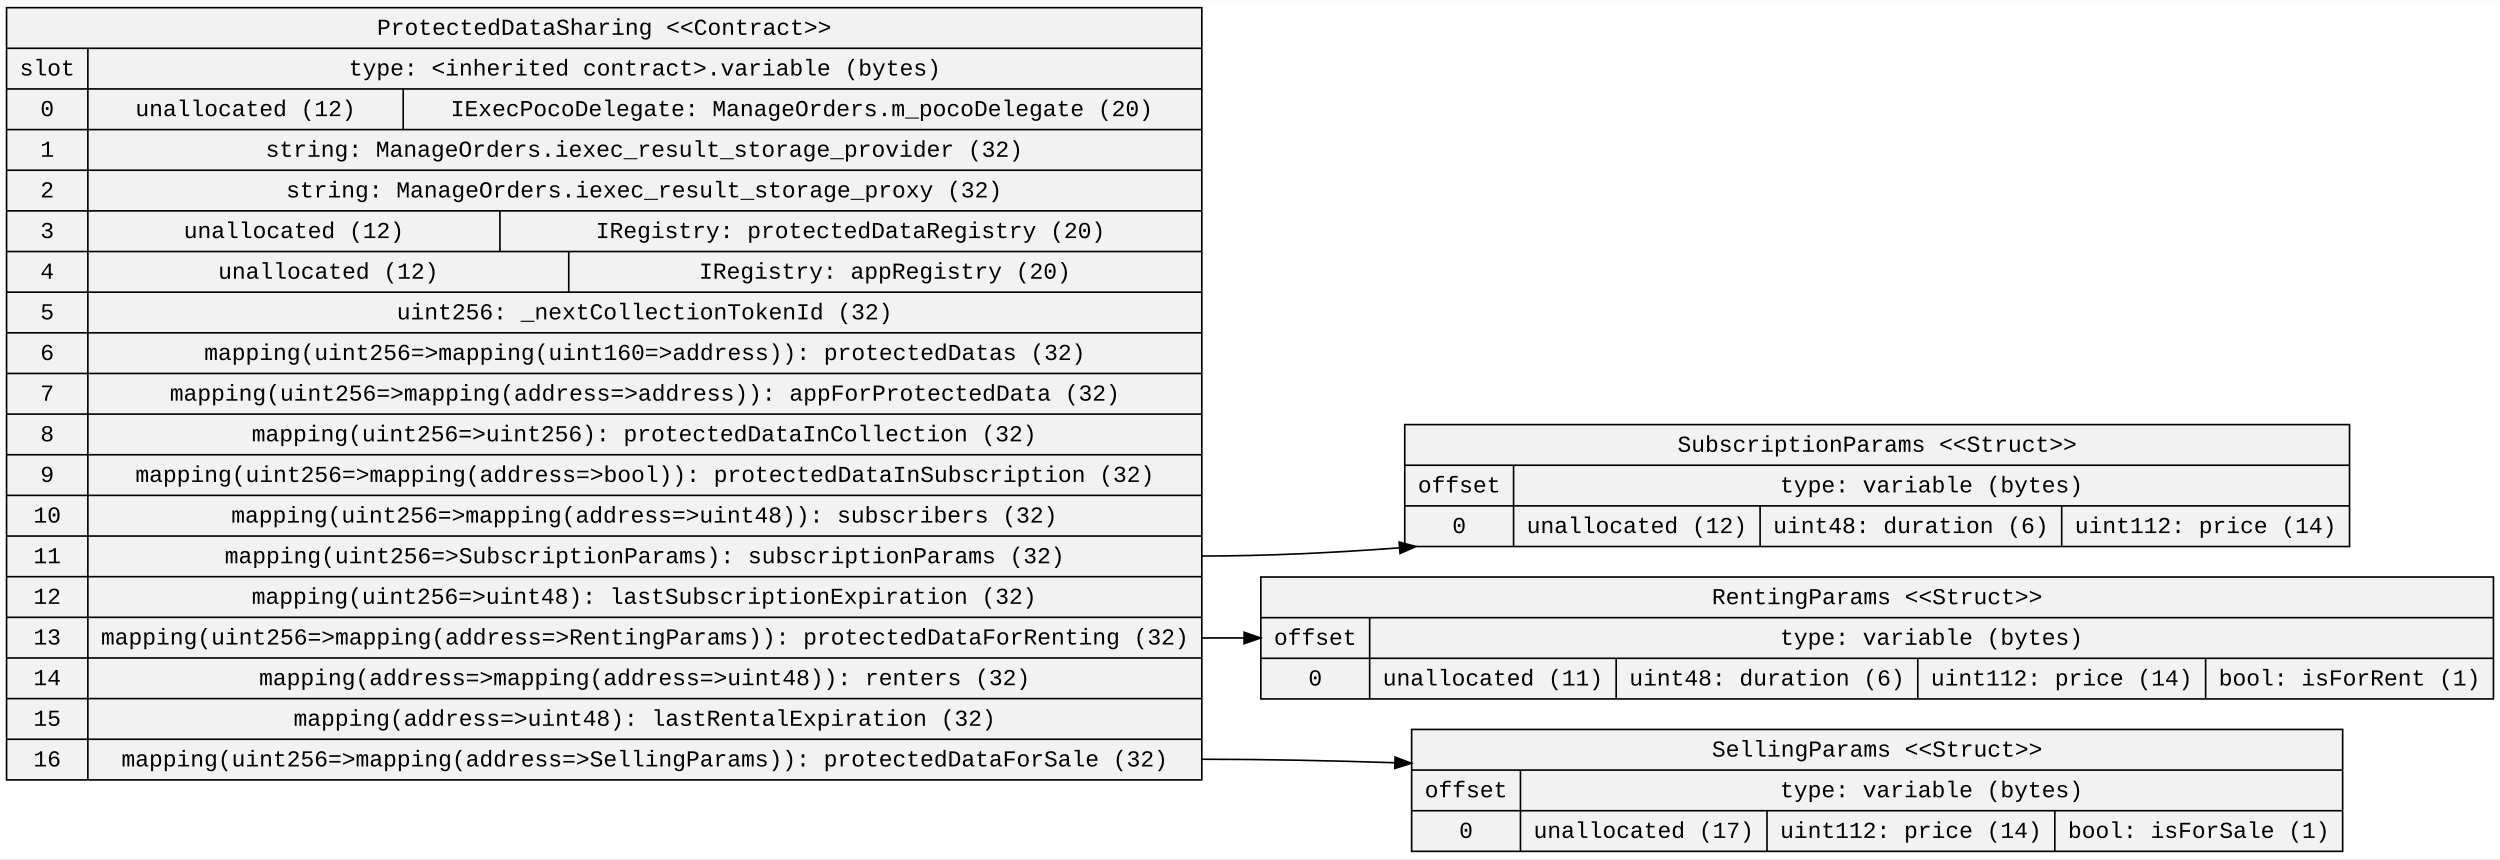
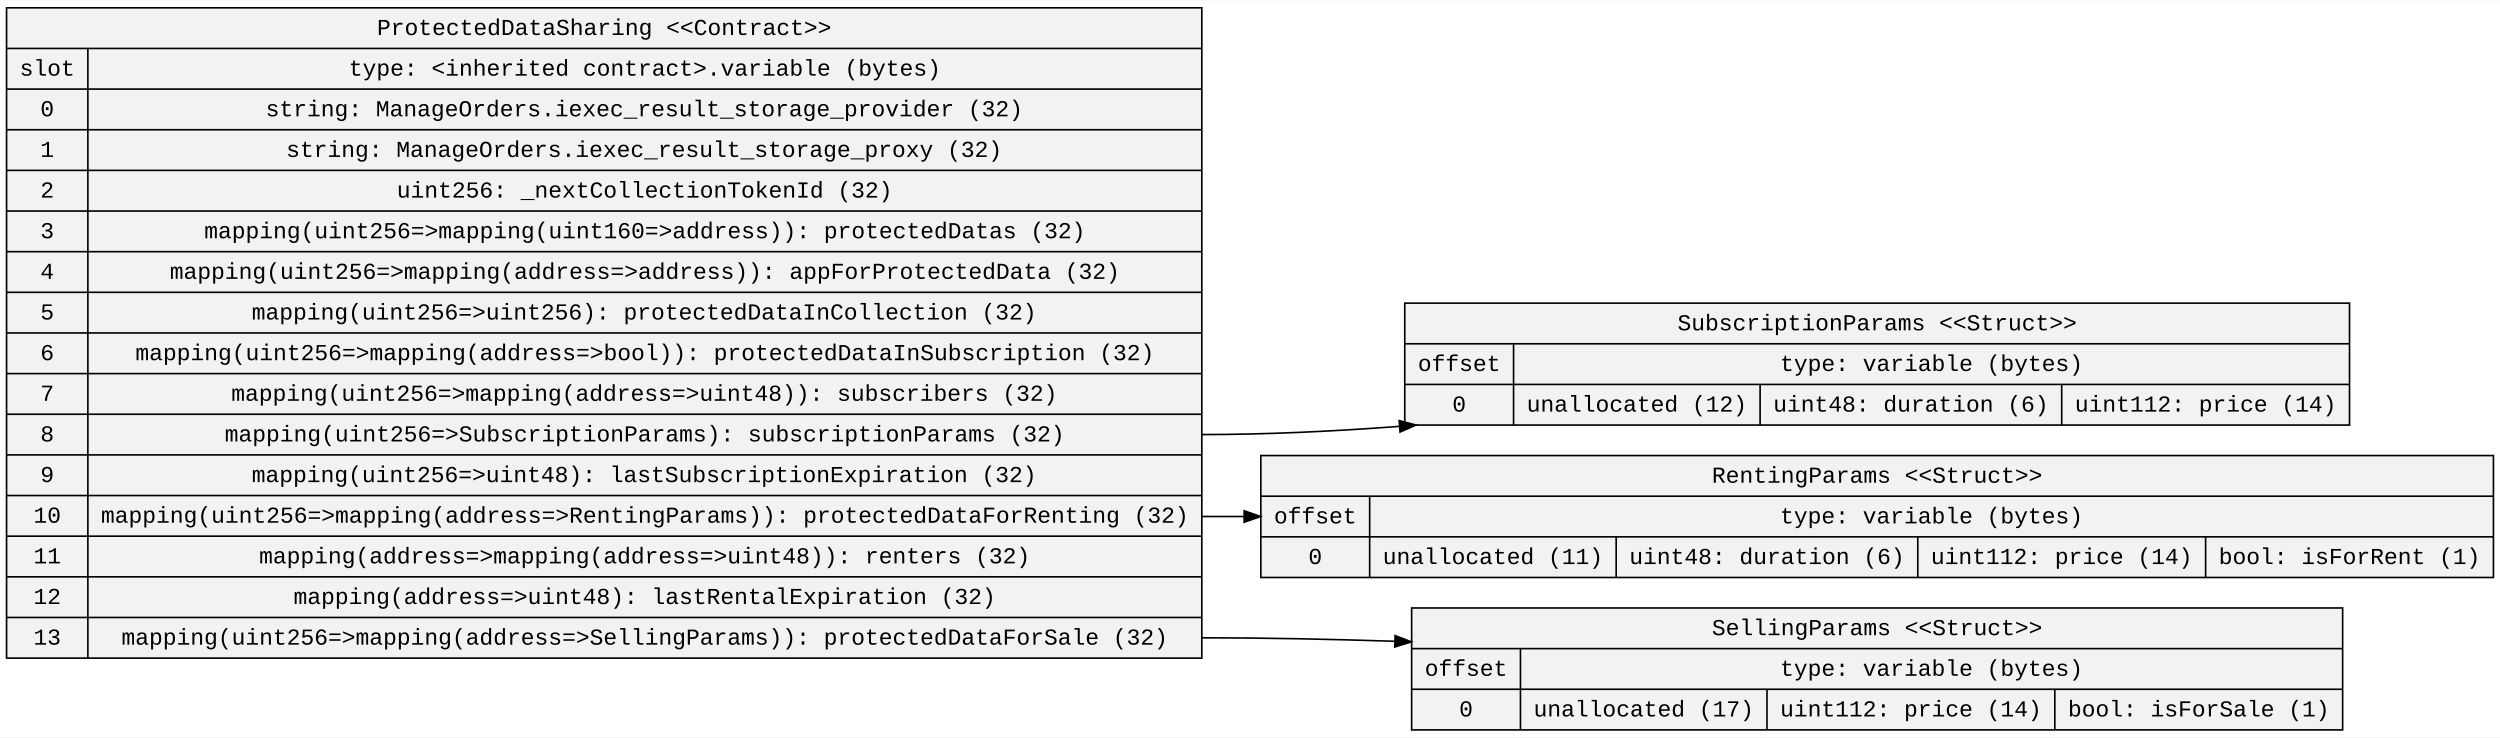
- <svg xmlns="http://www.w3.org/2000/svg" width="1525pt" height="524pt" viewBox="0.00 0.00 1525.42 523.80">
-   <g id="graph0" class="graph" transform="scale(1 1) rotate(0) translate(4 519.8)">
-     <polygon fill="white" stroke="transparent" points="-4,4 -4,-519.8 1521.42,-519.8 1521.42,4 -4,4" />
+ <svg xmlns="http://www.w3.org/2000/svg" width="1525pt" height="450pt" viewBox="0.00 0.00 1525.42 449.60">
+   <g id="graph0" class="graph" transform="scale(1 1) rotate(0) translate(4 445.6)">
+     <polygon fill="white" stroke="transparent" points="-4,4 -4,-445.6 1521.42,-445.6 1521.42,4 -4,4" />
    <g id="node1" class="node">
-       <polygon fill="#f2f2f2" stroke="black" points="0,-44.1 0,-515.3 729.31,-515.3 729.31,-44.1 0,-44.1" />
-       <text text-anchor="middle" x="364.66" y="-498.7" font-family="Courier New" font-size="14.00">ProtectedDataSharing &lt;&lt;Contract&gt;&gt;</text>
-       <polyline fill="none" stroke="black" points="0,-490.5 729.31,-490.5 " />
-       <text text-anchor="middle" x="24.8" y="-473.9" font-family="Courier New" font-size="14.00">slot</text>
-       <polyline fill="none" stroke="black" points="0,-465.7 49.61,-465.7 " />
-       <text text-anchor="middle" x="24.8" y="-449.1" font-family="Courier New" font-size="14.00">0</text>
-       <polyline fill="none" stroke="black" points="0,-440.9 49.61,-440.9 " />
-       <text text-anchor="middle" x="24.8" y="-424.3" font-family="Courier New" font-size="14.00">1</text>
-       <polyline fill="none" stroke="black" points="0,-416.1 49.61,-416.1 " />
-       <text text-anchor="middle" x="24.8" y="-399.5" font-family="Courier New" font-size="14.00">2</text>
-       <polyline fill="none" stroke="black" points="0,-391.3 49.61,-391.3 " />
-       <text text-anchor="middle" x="24.8" y="-374.7" font-family="Courier New" font-size="14.00">3</text>
-       <polyline fill="none" stroke="black" points="0,-366.5 49.61,-366.5 " />
-       <text text-anchor="middle" x="24.8" y="-349.9" font-family="Courier New" font-size="14.00">4</text>
-       <polyline fill="none" stroke="black" points="0,-341.7 49.61,-341.7 " />
-       <text text-anchor="middle" x="24.8" y="-325.1" font-family="Courier New" font-size="14.00">5</text>
-       <polyline fill="none" stroke="black" points="0,-316.9 49.61,-316.9 " />
-       <text text-anchor="middle" x="24.8" y="-300.3" font-family="Courier New" font-size="14.00">6</text>
-       <polyline fill="none" stroke="black" points="0,-292.1 49.61,-292.1 " />
-       <text text-anchor="middle" x="24.8" y="-275.5" font-family="Courier New" font-size="14.00">7</text>
-       <polyline fill="none" stroke="black" points="0,-267.3 49.61,-267.3 " />
-       <text text-anchor="middle" x="24.8" y="-250.7" font-family="Courier New" font-size="14.00">8</text>
-       <polyline fill="none" stroke="black" points="0,-242.5 49.61,-242.5 " />
-       <text text-anchor="middle" x="24.8" y="-225.9" font-family="Courier New" font-size="14.00">9</text>
-       <polyline fill="none" stroke="black" points="0,-217.7 49.61,-217.7 " />
-       <text text-anchor="middle" x="24.8" y="-201.1" font-family="Courier New" font-size="14.00">10</text>
-       <polyline fill="none" stroke="black" points="0,-192.9 49.61,-192.9 " />
-       <text text-anchor="middle" x="24.8" y="-176.3" font-family="Courier New" font-size="14.00">11</text>
-       <polyline fill="none" stroke="black" points="0,-168.1 49.61,-168.1 " />
-       <text text-anchor="middle" x="24.8" y="-151.5" font-family="Courier New" font-size="14.00">12</text>
-       <polyline fill="none" stroke="black" points="0,-143.3 49.61,-143.3 " />
-       <text text-anchor="middle" x="24.8" y="-126.7" font-family="Courier New" font-size="14.00">13</text>
-       <polyline fill="none" stroke="black" points="0,-118.5 49.61,-118.5 " />
-       <text text-anchor="middle" x="24.8" y="-101.9" font-family="Courier New" font-size="14.00">14</text>
-       <polyline fill="none" stroke="black" points="0,-93.7 49.61,-93.7 " />
-       <text text-anchor="middle" x="24.8" y="-77.1" font-family="Courier New" font-size="14.00">15</text>
-       <polyline fill="none" stroke="black" points="0,-68.9 49.61,-68.9 " />
-       <text text-anchor="middle" x="24.8" y="-52.3" font-family="Courier New" font-size="14.00">16</text>
-       <polyline fill="none" stroke="black" points="49.61,-44.1 49.61,-490.5 " />
-       <text text-anchor="middle" x="389.46" y="-473.9" font-family="Courier New" font-size="14.00">type: &lt;inherited contract&gt;.variable (bytes)</text>
-       <polyline fill="none" stroke="black" points="49.61,-465.7 729.31,-465.7 " />
-       <text text-anchor="middle" x="145.82" y="-449.1" font-family="Courier New" font-size="14.00">unallocated (12)</text>
-       <polyline fill="none" stroke="black" points="242.03,-440.9 242.03,-465.7 " />
-       <text text-anchor="middle" x="485.26" y="-449.1" font-family="Courier New" font-size="14.00">IExecPocoDelegate: ManageOrders.m_pocoDelegate (20)</text>
-       <polyline fill="none" stroke="black" points="49.61,-440.9 729.31,-440.9 " />
-       <text text-anchor="middle" x="389.14" y="-424.3" font-family="Courier New" font-size="14.00">string: ManageOrders.iexec_result_storage_provider (32)</text>
-       <polyline fill="none" stroke="black" points="49.61,-416.1 729.31,-416.1 " />
-       <text text-anchor="middle" x="389.04" y="-399.5" font-family="Courier New" font-size="14.00">string: ManageOrders.iexec_result_storage_proxy (32)</text>
-       <polyline fill="none" stroke="black" points="49.61,-391.3 729.31,-391.3 " />
-       <text text-anchor="middle" x="175.32" y="-374.7" font-family="Courier New" font-size="14.00">unallocated (12)</text>
-       <polyline fill="none" stroke="black" points="301.03,-366.5 301.03,-391.3 " />
-       <text text-anchor="middle" x="514.95" y="-374.7" font-family="Courier New" font-size="14.00">IRegistry: protectedDataRegistry (20)</text>
-       <polyline fill="none" stroke="black" points="49.61,-366.5 729.31,-366.5 " />
-       <text text-anchor="middle" x="196.32" y="-349.9" font-family="Courier New" font-size="14.00">unallocated (12)</text>
-       <polyline fill="none" stroke="black" points="343.03,-341.7 343.03,-366.5 " />
-       <text text-anchor="middle" x="535.95" y="-349.9" font-family="Courier New" font-size="14.00">IRegistry: appRegistry (20)</text>
-       <polyline fill="none" stroke="black" points="49.61,-341.7 729.31,-341.7 " />
-       <text text-anchor="middle" x="389.33" y="-325.1" font-family="Courier New" font-size="14.00">uint256: _nextCollectionTokenId (32)</text>
-       <polyline fill="none" stroke="black" points="49.61,-316.9 729.31,-316.9 " />
-       <text text-anchor="middle" x="389.45" y="-300.3" font-family="Courier New" font-size="14.00">mapping(uint256=&gt;mapping(uint160=&gt;address)): protectedDatas (32)</text>
-       <polyline fill="none" stroke="black" points="49.61,-292.1 729.31,-292.1 " />
-       <text text-anchor="middle" x="389.45" y="-275.5" font-family="Courier New" font-size="14.00">mapping(uint256=&gt;mapping(address=&gt;address)): appForProtectedData (32)</text>
-       <polyline fill="none" stroke="black" points="49.61,-267.3 729.31,-267.3 " />
-       <text text-anchor="middle" x="389.04" y="-250.7" font-family="Courier New" font-size="14.00">mapping(uint256=&gt;uint256): protectedDataInCollection (32)</text>
-       <polyline fill="none" stroke="black" points="49.61,-242.5 729.31,-242.5 " />
-       <text text-anchor="middle" x="389.46" y="-225.9" font-family="Courier New" font-size="14.00">mapping(uint256=&gt;mapping(address=&gt;bool)): protectedDataInSubscription (32)</text>
-       <polyline fill="none" stroke="black" points="49.61,-217.7 729.31,-217.7 " />
-       <text text-anchor="middle" x="389.15" y="-201.1" font-family="Courier New" font-size="14.00">mapping(uint256=&gt;mapping(address=&gt;uint48)): subscribers (32)</text>
-       <polyline fill="none" stroke="black" points="49.61,-192.9 729.31,-192.9 " />
-       <text text-anchor="middle" x="389.35" y="-176.3" font-family="Courier New" font-size="14.00">mapping(uint256=&gt;SubscriptionParams): subscriptionParams (32)</text>
-       <polyline fill="none" stroke="black" points="49.61,-168.1 729.31,-168.1 " />
-       <text text-anchor="middle" x="389.04" y="-151.5" font-family="Courier New" font-size="14.00">mapping(uint256=&gt;uint48): lastSubscriptionExpiration (32)</text>
-       <polyline fill="none" stroke="black" points="49.61,-143.3 729.31,-143.3 " />
-       <text text-anchor="middle" x="389.46" y="-126.7" font-family="Courier New" font-size="14.00">mapping(uint256=&gt;mapping(address=&gt;RentingParams)): protectedDataForRenting (32)</text>
-       <polyline fill="none" stroke="black" points="49.61,-118.5 729.31,-118.5 " />
-       <text text-anchor="middle" x="389.34" y="-101.9" font-family="Courier New" font-size="14.00">mapping(address=&gt;mapping(address=&gt;uint48)): renters (32)</text>
-       <polyline fill="none" stroke="black" points="49.61,-93.7 729.31,-93.7 " />
-       <text text-anchor="middle" x="389.34" y="-77.1" font-family="Courier New" font-size="14.00">mapping(address=&gt;uint48): lastRentalExpiration (32)</text>
-       <polyline fill="none" stroke="black" points="49.61,-68.9 729.31,-68.9 " />
-       <text text-anchor="middle" x="389.36" y="-52.3" font-family="Courier New" font-size="14.00">mapping(uint256=&gt;mapping(address=&gt;SellingParams)): protectedDataForSale (32)</text>
+       <polygon fill="#f2f2f2" stroke="black" points="0,-44.3 0,-441.1 729.31,-441.1 729.31,-44.3 0,-44.3" />
+       <text text-anchor="middle" x="364.66" y="-424.5" font-family="Courier New" font-size="14.00">ProtectedDataSharing &lt;&lt;Contract&gt;&gt;</text>
+       <polyline fill="none" stroke="black" points="0,-416.3 729.31,-416.3 " />
+       <text text-anchor="middle" x="24.8" y="-399.7" font-family="Courier New" font-size="14.00">slot</text>
+       <polyline fill="none" stroke="black" points="0,-391.5 49.61,-391.5 " />
+       <text text-anchor="middle" x="24.8" y="-374.9" font-family="Courier New" font-size="14.00">0</text>
+       <polyline fill="none" stroke="black" points="0,-366.7 49.61,-366.7 " />
+       <text text-anchor="middle" x="24.8" y="-350.1" font-family="Courier New" font-size="14.00">1</text>
+       <polyline fill="none" stroke="black" points="0,-341.9 49.61,-341.9 " />
+       <text text-anchor="middle" x="24.8" y="-325.3" font-family="Courier New" font-size="14.00">2</text>
+       <polyline fill="none" stroke="black" points="0,-317.1 49.61,-317.1 " />
+       <text text-anchor="middle" x="24.8" y="-300.5" font-family="Courier New" font-size="14.00">3</text>
+       <polyline fill="none" stroke="black" points="0,-292.3 49.61,-292.3 " />
+       <text text-anchor="middle" x="24.8" y="-275.7" font-family="Courier New" font-size="14.00">4</text>
+       <polyline fill="none" stroke="black" points="0,-267.5 49.61,-267.5 " />
+       <text text-anchor="middle" x="24.8" y="-250.9" font-family="Courier New" font-size="14.00">5</text>
+       <polyline fill="none" stroke="black" points="0,-242.7 49.61,-242.7 " />
+       <text text-anchor="middle" x="24.8" y="-226.1" font-family="Courier New" font-size="14.00">6</text>
+       <polyline fill="none" stroke="black" points="0,-217.9 49.61,-217.9 " />
+       <text text-anchor="middle" x="24.8" y="-201.3" font-family="Courier New" font-size="14.00">7</text>
+       <polyline fill="none" stroke="black" points="0,-193.1 49.61,-193.1 " />
+       <text text-anchor="middle" x="24.8" y="-176.5" font-family="Courier New" font-size="14.00">8</text>
+       <polyline fill="none" stroke="black" points="0,-168.3 49.61,-168.3 " />
+       <text text-anchor="middle" x="24.8" y="-151.7" font-family="Courier New" font-size="14.00">9</text>
+       <polyline fill="none" stroke="black" points="0,-143.5 49.61,-143.5 " />
+       <text text-anchor="middle" x="24.8" y="-126.9" font-family="Courier New" font-size="14.00">10</text>
+       <polyline fill="none" stroke="black" points="0,-118.7 49.61,-118.7 " />
+       <text text-anchor="middle" x="24.8" y="-102.1" font-family="Courier New" font-size="14.00">11</text>
+       <polyline fill="none" stroke="black" points="0,-93.9 49.61,-93.9 " />
+       <text text-anchor="middle" x="24.8" y="-77.3" font-family="Courier New" font-size="14.00">12</text>
+       <polyline fill="none" stroke="black" points="0,-69.1 49.61,-69.1 " />
+       <text text-anchor="middle" x="24.8" y="-52.5" font-family="Courier New" font-size="14.00">13</text>
+       <polyline fill="none" stroke="black" points="49.61,-44.3 49.61,-416.3 " />
+       <text text-anchor="middle" x="389.46" y="-399.7" font-family="Courier New" font-size="14.00">type: &lt;inherited contract&gt;.variable (bytes)</text>
+       <polyline fill="none" stroke="black" points="49.61,-391.5 729.31,-391.5 " />
+       <text text-anchor="middle" x="389.14" y="-374.9" font-family="Courier New" font-size="14.00">string: ManageOrders.iexec_result_storage_provider (32)</text>
+       <polyline fill="none" stroke="black" points="49.61,-366.7 729.31,-366.7 " />
+       <text text-anchor="middle" x="389.04" y="-350.1" font-family="Courier New" font-size="14.00">string: ManageOrders.iexec_result_storage_proxy (32)</text>
+       <polyline fill="none" stroke="black" points="49.61,-341.9 729.31,-341.9 " />
+       <text text-anchor="middle" x="389.33" y="-325.3" font-family="Courier New" font-size="14.00">uint256: _nextCollectionTokenId (32)</text>
+       <polyline fill="none" stroke="black" points="49.61,-317.1 729.31,-317.1 " />
+       <text text-anchor="middle" x="389.45" y="-300.5" font-family="Courier New" font-size="14.00">mapping(uint256=&gt;mapping(uint160=&gt;address)): protectedDatas (32)</text>
+       <polyline fill="none" stroke="black" points="49.61,-292.3 729.31,-292.3 " />
+       <text text-anchor="middle" x="389.45" y="-275.7" font-family="Courier New" font-size="14.00">mapping(uint256=&gt;mapping(address=&gt;address)): appForProtectedData (32)</text>
+       <polyline fill="none" stroke="black" points="49.61,-267.5 729.31,-267.5 " />
+       <text text-anchor="middle" x="389.04" y="-250.9" font-family="Courier New" font-size="14.00">mapping(uint256=&gt;uint256): protectedDataInCollection (32)</text>
+       <polyline fill="none" stroke="black" points="49.61,-242.7 729.31,-242.7 " />
+       <text text-anchor="middle" x="389.46" y="-226.1" font-family="Courier New" font-size="14.00">mapping(uint256=&gt;mapping(address=&gt;bool)): protectedDataInSubscription (32)</text>
+       <polyline fill="none" stroke="black" points="49.61,-217.9 729.31,-217.9 " />
+       <text text-anchor="middle" x="389.15" y="-201.3" font-family="Courier New" font-size="14.00">mapping(uint256=&gt;mapping(address=&gt;uint48)): subscribers (32)</text>
+       <polyline fill="none" stroke="black" points="49.61,-193.1 729.31,-193.1 " />
+       <text text-anchor="middle" x="389.35" y="-176.5" font-family="Courier New" font-size="14.00">mapping(uint256=&gt;SubscriptionParams): subscriptionParams (32)</text>
+       <polyline fill="none" stroke="black" points="49.61,-168.3 729.31,-168.3 " />
+       <text text-anchor="middle" x="389.04" y="-151.7" font-family="Courier New" font-size="14.00">mapping(uint256=&gt;uint48): lastSubscriptionExpiration (32)</text>
+       <polyline fill="none" stroke="black" points="49.61,-143.5 729.31,-143.5 " />
+       <text text-anchor="middle" x="389.46" y="-126.9" font-family="Courier New" font-size="14.00">mapping(uint256=&gt;mapping(address=&gt;RentingParams)): protectedDataForRenting (32)</text>
+       <polyline fill="none" stroke="black" points="49.61,-118.7 729.31,-118.7 " />
+       <text text-anchor="middle" x="389.34" y="-102.1" font-family="Courier New" font-size="14.00">mapping(address=&gt;mapping(address=&gt;uint48)): renters (32)</text>
+       <polyline fill="none" stroke="black" points="49.61,-93.9 729.31,-93.9 " />
+       <text text-anchor="middle" x="389.34" y="-77.3" font-family="Courier New" font-size="14.00">mapping(address=&gt;uint48): lastRentalExpiration (32)</text>
+       <polyline fill="none" stroke="black" points="49.61,-69.1 729.31,-69.1 " />
+       <text text-anchor="middle" x="389.36" y="-52.5" font-family="Courier New" font-size="14.00">mapping(uint256=&gt;mapping(address=&gt;SellingParams)): protectedDataForSale (32)</text>
    </g>
    <g id="node2" class="node">
      <polygon fill="#f2f2f2" stroke="black" points="853.13,-186.5 853.13,-260.9 1429.61,-260.9 1429.61,-186.5 853.13,-186.5" />
      <text text-anchor="middle" x="1141.37" y="-244.3" font-family="Courier New" font-size="14.00">SubscriptionParams &lt;&lt;Struct&gt;&gt;</text>
      <polyline fill="none" stroke="black" points="853.13,-236.1 1429.61,-236.1 " />
      <text text-anchor="middle" x="886.33" y="-219.5" font-family="Courier New" font-size="14.00">offset</text>
      <polyline fill="none" stroke="black" points="853.13,-211.3 919.53,-211.3 " />
      <text text-anchor="middle" x="886.33" y="-194.7" font-family="Courier New" font-size="14.00">0</text>
      <polyline fill="none" stroke="black" points="919.53,-186.5 919.53,-236.1 " />
      <text text-anchor="middle" x="1174.57" y="-219.5" font-family="Courier New" font-size="14.00">type: variable (bytes)</text>
      <polyline fill="none" stroke="black" points="919.53,-211.3 1429.61,-211.3 " />
      <text text-anchor="middle" x="994.75" y="-194.7" font-family="Courier New" font-size="14.00">unallocated (12)</text>
      <polyline fill="none" stroke="black" points="1069.96,-186.5 1069.96,-211.3 " />
      <text text-anchor="middle" x="1161.97" y="-194.7" font-family="Courier New" font-size="14.00">uint48: duration (6)</text>
      <polyline fill="none" stroke="black" points="1253.98,-186.5 1253.98,-211.3 " />
      <text text-anchor="middle" x="1341.8" y="-194.7" font-family="Courier New" font-size="14.00">uint112: price (14)</text>
    </g>
    <g id="edge1" class="edge">
      <path fill="none" stroke="black" d="M729.31,-180.7C768.42,-180.7 809.51,-182.65 849.97,-185.72" />
      <polygon fill="black" stroke="black" points="849.72,-189.21 859.96,-186.5 850.26,-182.23 849.72,-189.21" />
    </g>
    <g id="node3" class="node">
      <polygon fill="#f2f2f2" stroke="black" points="765.31,-93.5 765.31,-167.9 1517.42,-167.9 1517.42,-93.5 765.31,-93.5" />
      <text text-anchor="middle" x="1141.37" y="-151.3" font-family="Courier New" font-size="14.00">RentingParams &lt;&lt;Struct&gt;&gt;</text>
      <polyline fill="none" stroke="black" points="765.31,-143.1 1517.42,-143.1 " />
      <text text-anchor="middle" x="798.52" y="-126.5" font-family="Courier New" font-size="14.00">offset</text>
      <polyline fill="none" stroke="black" points="765.31,-118.3 831.72,-118.3 " />
      <text text-anchor="middle" x="798.52" y="-101.7" font-family="Courier New" font-size="14.00">0</text>
      <polyline fill="none" stroke="black" points="831.72,-93.5 831.72,-143.1 " />
      <text text-anchor="middle" x="1174.57" y="-126.5" font-family="Courier New" font-size="14.00">type: variable (bytes)</text>
      <polyline fill="none" stroke="black" points="831.72,-118.3 1517.42,-118.3 " />
      <text text-anchor="middle" x="906.93" y="-101.7" font-family="Courier New" font-size="14.00">unallocated (11)</text>
      <polyline fill="none" stroke="black" points="982.14,-93.5 982.14,-118.3 " />
      <text text-anchor="middle" x="1074.16" y="-101.7" font-family="Courier New" font-size="14.00">uint48: duration (6)</text>
      <polyline fill="none" stroke="black" points="1166.17,-93.5 1166.17,-118.3 " />
      <text text-anchor="middle" x="1253.98" y="-101.7" font-family="Courier New" font-size="14.00">uint112: price (14)</text>
      <polyline fill="none" stroke="black" points="1341.8,-93.5 1341.8,-118.3 " />
      <text text-anchor="middle" x="1429.61" y="-101.7" font-family="Courier New" font-size="14.00">bool: isForRent (1)</text>
    </g>
    <g id="edge2" class="edge">
      <path fill="none" stroke="black" d="M729.31,-130.7C737.78,-130.7 746.34,-130.7 754.97,-130.7" />
      <polygon fill="black" stroke="black" points="755.13,-134.2 765.13,-130.7 755.13,-127.2 755.13,-134.2" />
    </g>
    <g id="node4" class="node">
      <polygon fill="#f2f2f2" stroke="black" points="857.33,-0.5 857.33,-74.9 1425.41,-74.9 1425.41,-0.5 857.33,-0.5" />
      <text text-anchor="middle" x="1141.37" y="-58.3" font-family="Courier New" font-size="14.00">SellingParams &lt;&lt;Struct&gt;&gt;</text>
      <polyline fill="none" stroke="black" points="857.33,-50.1 1425.41,-50.1 " />
      <text text-anchor="middle" x="890.53" y="-33.5" font-family="Courier New" font-size="14.00">offset</text>
      <polyline fill="none" stroke="black" points="857.33,-25.3 923.74,-25.3 " />
      <text text-anchor="middle" x="890.53" y="-8.7" font-family="Courier New" font-size="14.00">0</text>
      <polyline fill="none" stroke="black" points="923.74,-0.5 923.74,-50.1 " />
      <text text-anchor="middle" x="1174.57" y="-33.5" font-family="Courier New" font-size="14.00">type: variable (bytes)</text>
      <polyline fill="none" stroke="black" points="923.74,-25.3 1425.41,-25.3 " />
      <text text-anchor="middle" x="998.95" y="-8.7" font-family="Courier New" font-size="14.00">unallocated (17)</text>
      <polyline fill="none" stroke="black" points="1074.16,-0.5 1074.16,-25.3 " />
      <text text-anchor="middle" x="1161.97" y="-8.7" font-family="Courier New" font-size="14.00">uint112: price (14)</text>
      <polyline fill="none" stroke="black" points="1249.78,-0.5 1249.78,-25.3 " />
      <text text-anchor="middle" x="1337.6" y="-8.7" font-family="Courier New" font-size="14.00">bool: isForSale (1)</text>
    </g>
    <g id="edge3" class="edge">
      <path fill="none" stroke="black" d="M729.31,-56.7C767.43,-56.7 807.51,-55.87 847.09,-54.57" />
      <polygon fill="black" stroke="black" points="847.26,-58.06 857.13,-54.23 847.02,-51.07 847.26,-58.06" />
    </g>
  </g>
</svg>
